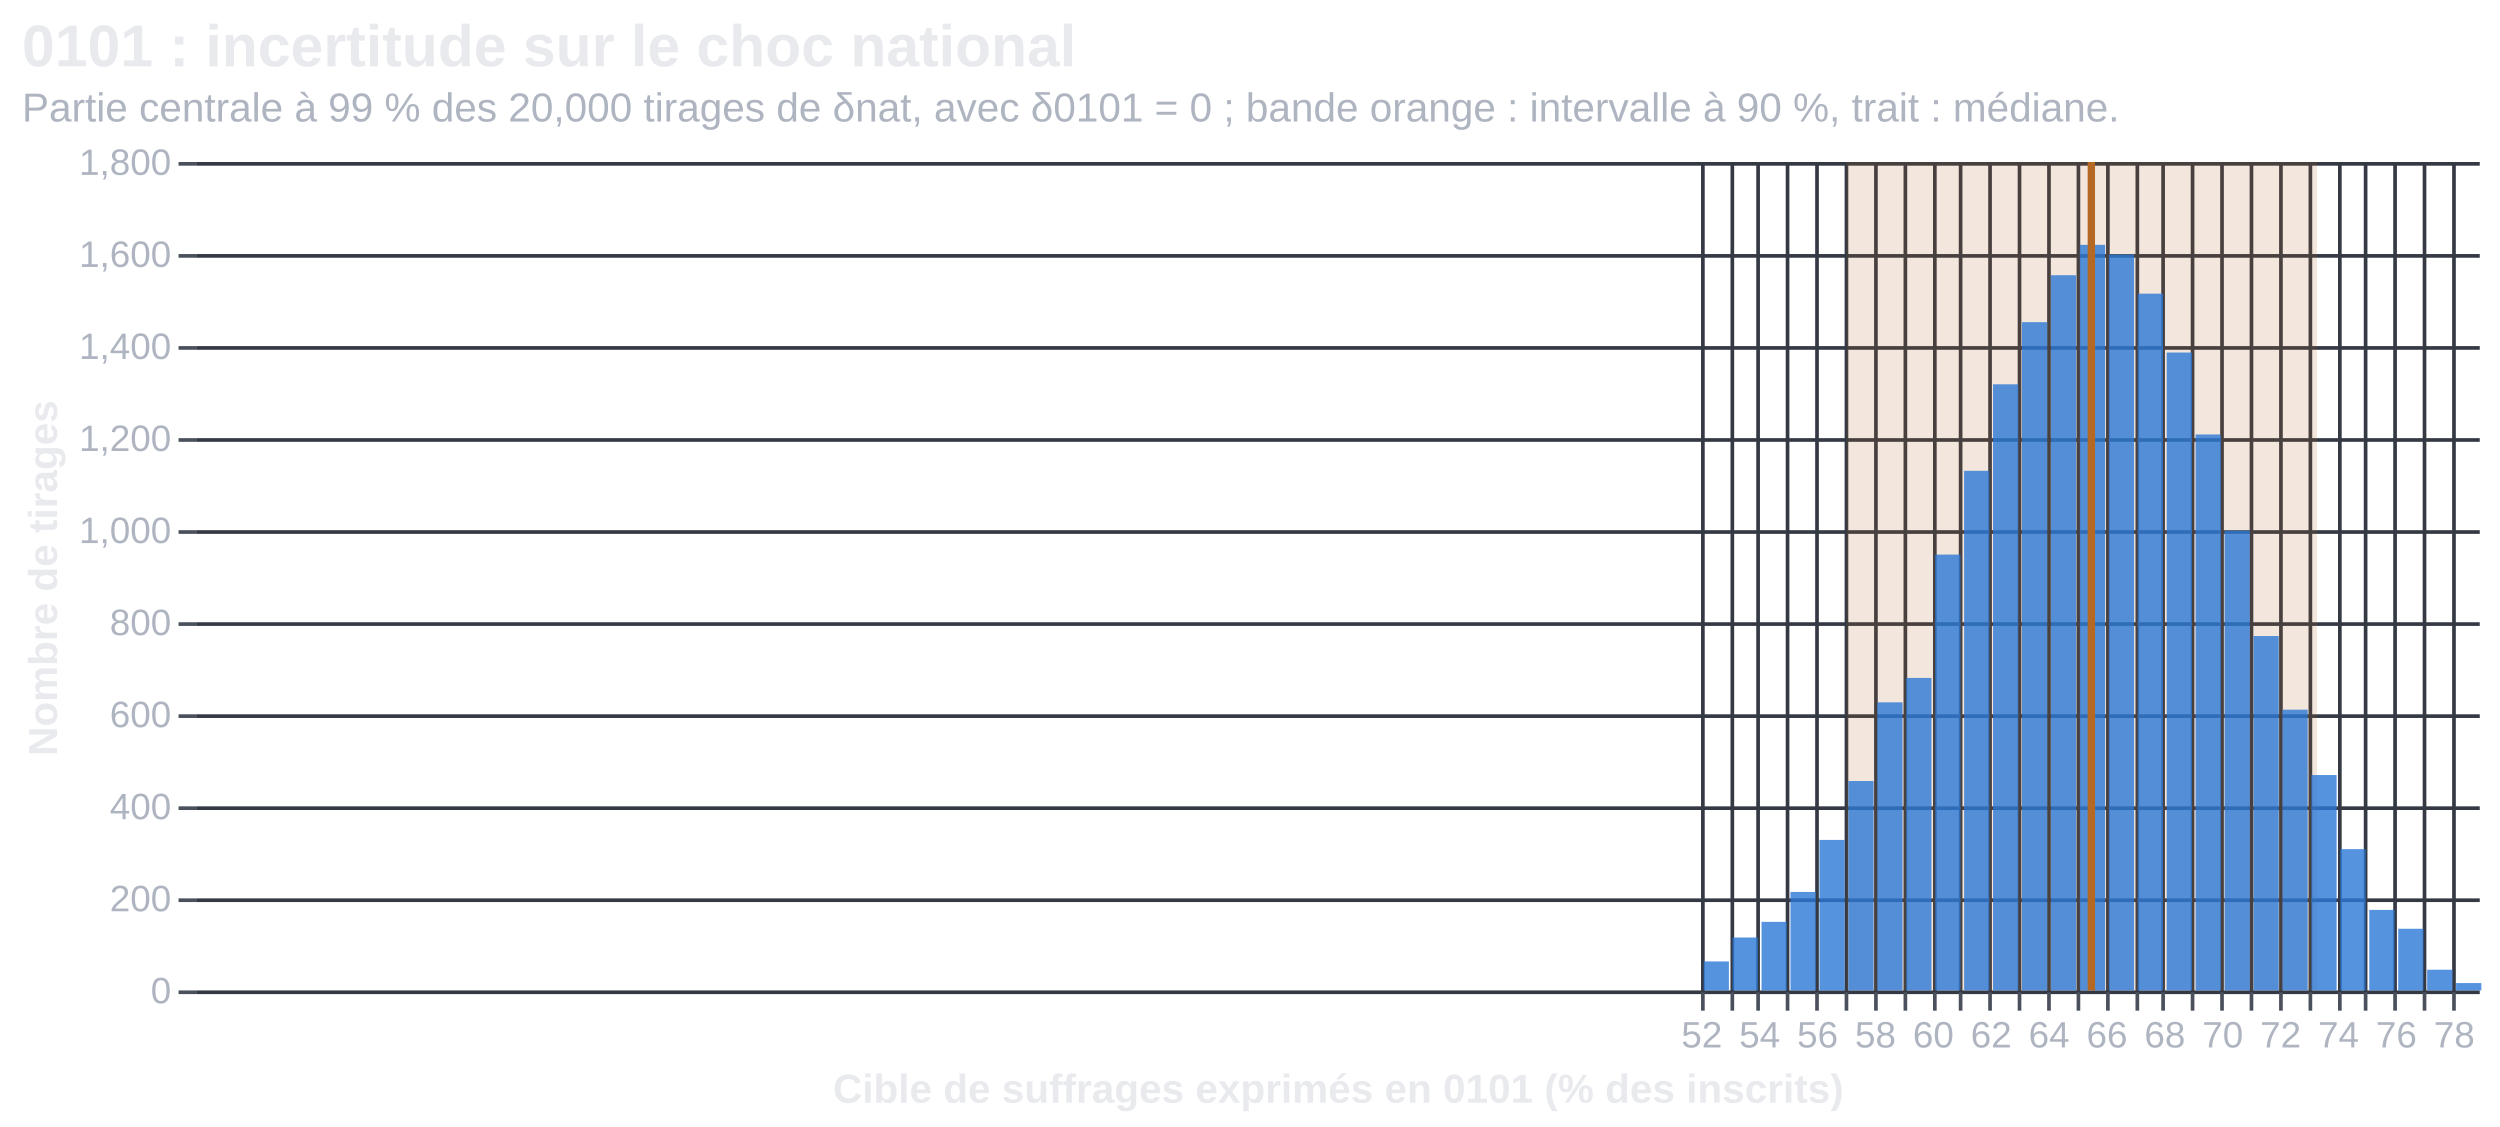
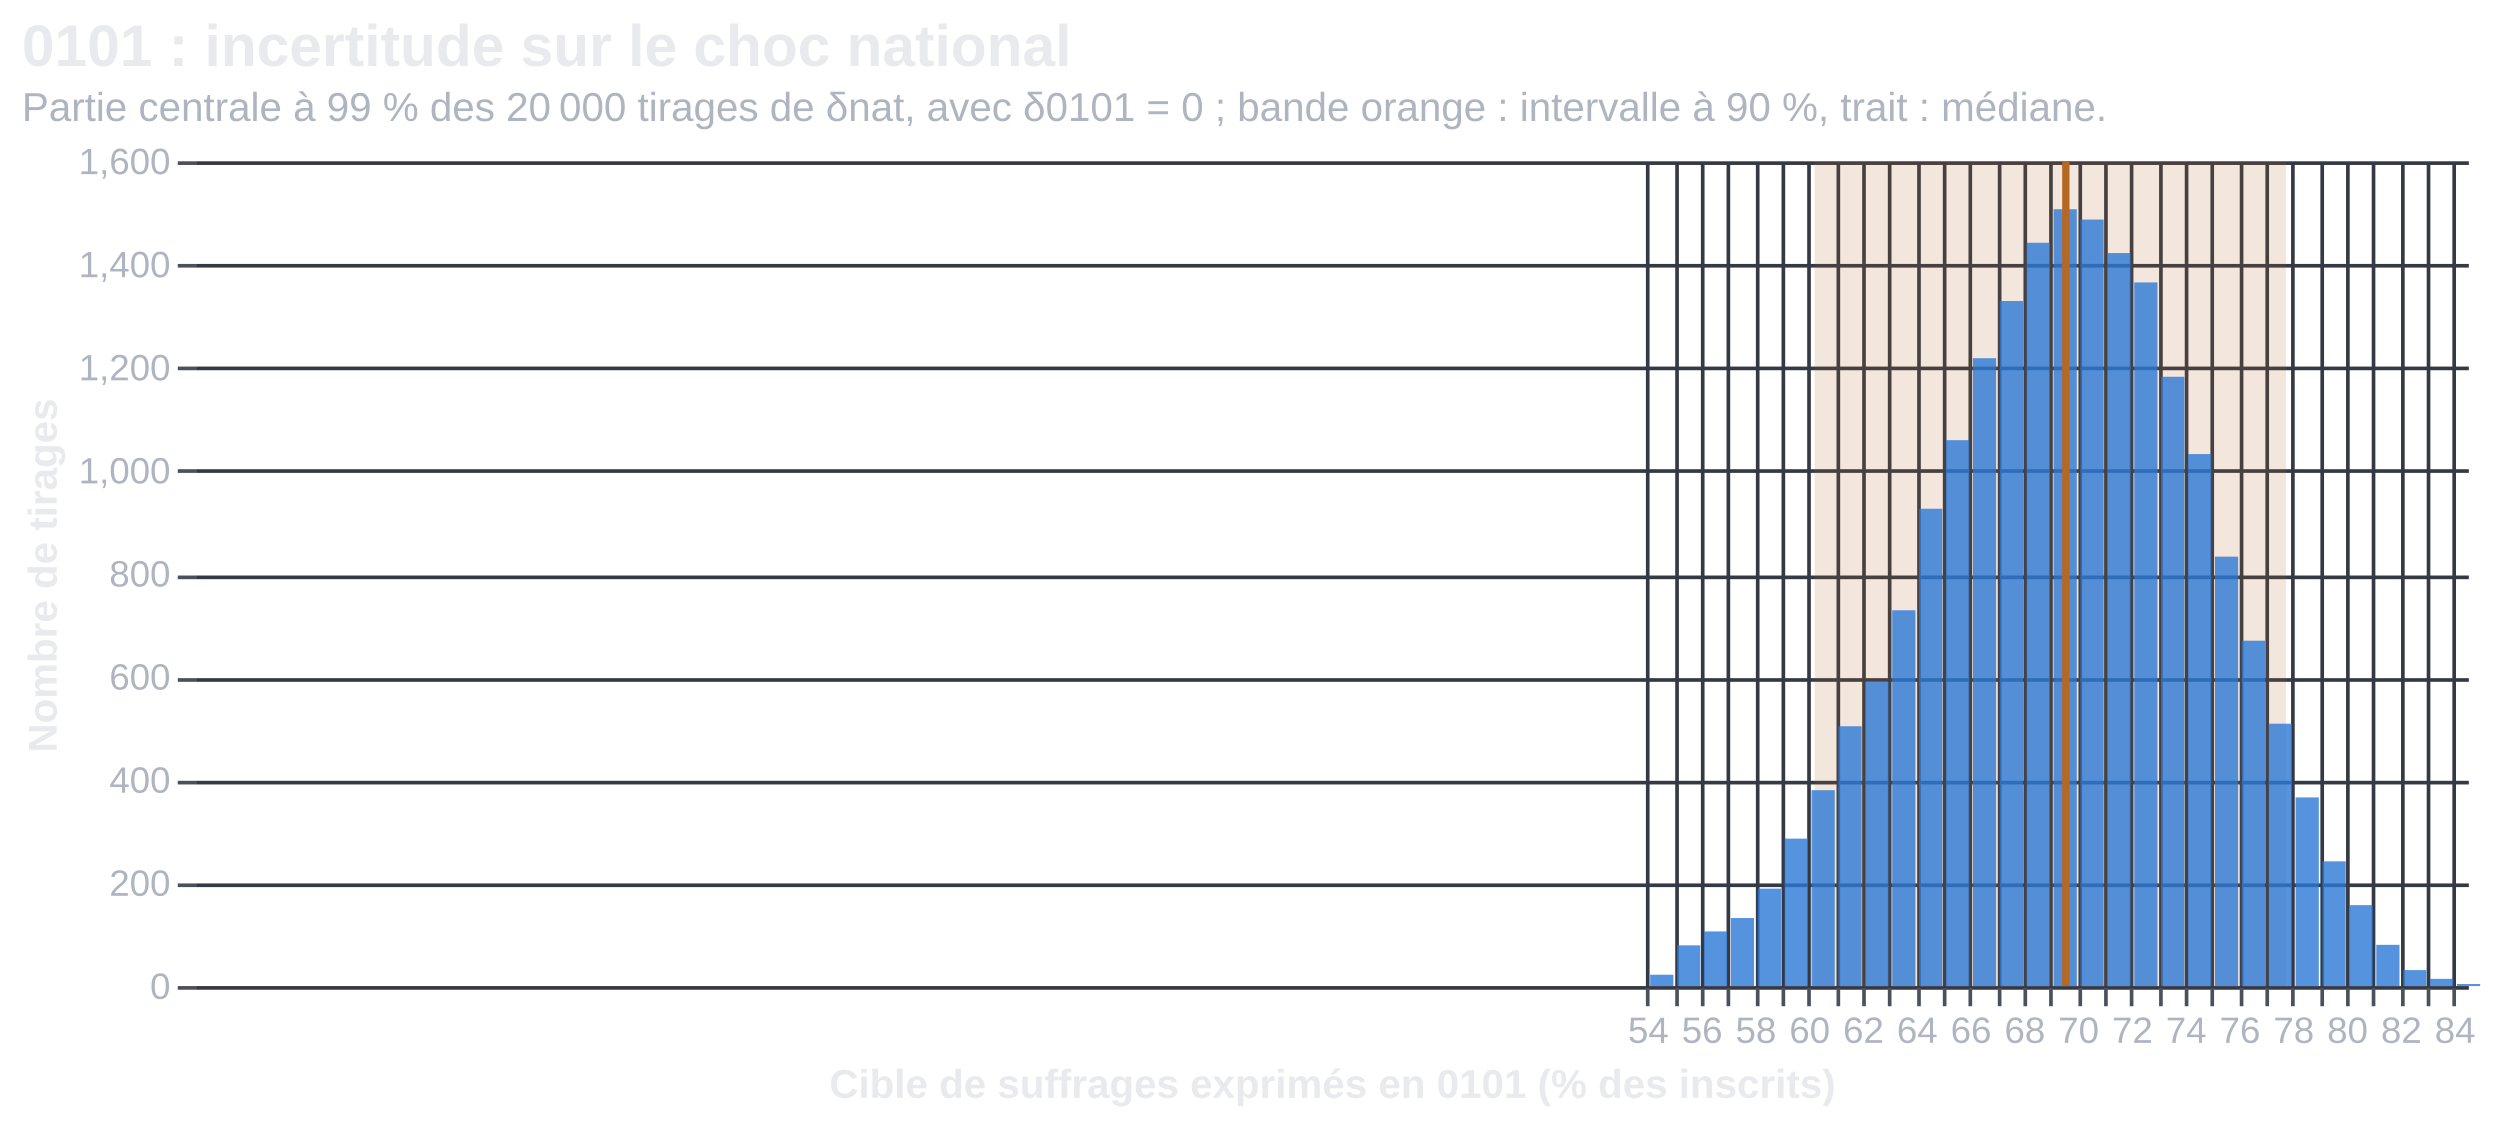
- <svg xmlns="http://www.w3.org/2000/svg" version="1.1" class="marks" width="679" height="306" viewBox="0 0 679 306">
+ <svg xmlns="http://www.w3.org/2000/svg" version="1.1" class="marks" width="682" height="306" viewBox="0 0 682 306">
  <g fill="none" stroke-miterlimit="10" transform="translate(53,44)">
    <g class="mark-group role-frame root" role="graphics-object" aria-roledescription="group mark container">
      <g transform="translate(0,0)">
        <path class="background" aria-hidden="true" d="M0,0h620v225h-620Z" />
        <g>
          <g class="mark-group role-axis" aria-hidden="true">
            <g transform="translate(0.5,225.5)">
              <path class="background" aria-hidden="true" d="M0,0h0v0h0Z" pointer-events="none" />
              <g>
                <g class="mark-rule role-axis-grid" pointer-events="none">
-                   <line transform="translate(409,-225)" x2="0" y2="225" stroke="#343944" stroke-width="1" opacity="1" />
-                   <line transform="translate(417,-225)" x2="0" y2="225" stroke="#343944" stroke-width="1" opacity="1" />
-                   <line transform="translate(424,-225)" x2="0" y2="225" stroke="#343944" stroke-width="1" opacity="1" />
-                   <line transform="translate(432,-225)" x2="0" y2="225" stroke="#343944" stroke-width="1" opacity="1" />
+                   <line transform="translate(396,-225)" x2="0" y2="225" stroke="#343944" stroke-width="1" opacity="1" />
+                   <line transform="translate(404,-225)" x2="0" y2="225" stroke="#343944" stroke-width="1" opacity="1" />
+                   <line transform="translate(411,-225)" x2="0" y2="225" stroke="#343944" stroke-width="1" opacity="1" />
+                   <line transform="translate(418,-225)" x2="0" y2="225" stroke="#343944" stroke-width="1" opacity="1" />
+                   <line transform="translate(426,-225)" x2="0" y2="225" stroke="#343944" stroke-width="1" opacity="1" />
+                   <line transform="translate(433,-225)" x2="0" y2="225" stroke="#343944" stroke-width="1" opacity="1" />
                  <line transform="translate(440,-225)" x2="0" y2="225" stroke="#343944" stroke-width="1" opacity="1" />
                  <line transform="translate(448,-225)" x2="0" y2="225" stroke="#343944" stroke-width="1" opacity="1" />
-                   <line transform="translate(456,-225)" x2="0" y2="225" stroke="#343944" stroke-width="1" opacity="1" />
-                   <line transform="translate(464,-225)" x2="0" y2="225" stroke="#343944" stroke-width="1" opacity="1" />
-                   <line transform="translate(472,-225)" x2="0" y2="225" stroke="#343944" stroke-width="1" opacity="1" />
-                   <line transform="translate(479,-225)" x2="0" y2="225" stroke="#343944" stroke-width="1" opacity="1" />
-                   <line transform="translate(487,-225)" x2="0" y2="225" stroke="#343944" stroke-width="1" opacity="1" />
-                   <line transform="translate(495,-225)" x2="0" y2="225" stroke="#343944" stroke-width="1" opacity="1" />
-                   <line transform="translate(503,-225)" x2="0" y2="225" stroke="#343944" stroke-width="1" opacity="1" />
-                   <line transform="translate(511,-225)" x2="0" y2="225" stroke="#343944" stroke-width="1" opacity="1" />
-                   <line transform="translate(519,-225)" x2="0" y2="225" stroke="#343944" stroke-width="1" opacity="1" />
-                   <line transform="translate(527,-225)" x2="0" y2="225" stroke="#343944" stroke-width="1" opacity="1" />
-                   <line transform="translate(534,-225)" x2="0" y2="225" stroke="#343944" stroke-width="1" opacity="1" />
-                   <line transform="translate(542,-225)" x2="0" y2="225" stroke="#343944" stroke-width="1" opacity="1" />
+                   <line transform="translate(455,-225)" x2="0" y2="225" stroke="#343944" stroke-width="1" opacity="1" />
+                   <line transform="translate(462,-225)" x2="0" y2="225" stroke="#343944" stroke-width="1" opacity="1" />
+                   <line transform="translate(470,-225)" x2="0" y2="225" stroke="#343944" stroke-width="1" opacity="1" />
+                   <line transform="translate(477,-225)" x2="0" y2="225" stroke="#343944" stroke-width="1" opacity="1" />
+                   <line transform="translate(484,-225)" x2="0" y2="225" stroke="#343944" stroke-width="1" opacity="1" />
+                   <line transform="translate(492,-225)" x2="0" y2="225" stroke="#343944" stroke-width="1" opacity="1" />
+                   <line transform="translate(499,-225)" x2="0" y2="225" stroke="#343944" stroke-width="1" opacity="1" />
+                   <line transform="translate(506,-225)" x2="0" y2="225" stroke="#343944" stroke-width="1" opacity="1" />
+                   <line transform="translate(514,-225)" x2="0" y2="225" stroke="#343944" stroke-width="1" opacity="1" />
+                   <line transform="translate(521,-225)" x2="0" y2="225" stroke="#343944" stroke-width="1" opacity="1" />
+                   <line transform="translate(528,-225)" x2="0" y2="225" stroke="#343944" stroke-width="1" opacity="1" />
+                   <line transform="translate(536,-225)" x2="0" y2="225" stroke="#343944" stroke-width="1" opacity="1" />
+                   <line transform="translate(543,-225)" x2="0" y2="225" stroke="#343944" stroke-width="1" opacity="1" />
                  <line transform="translate(550,-225)" x2="0" y2="225" stroke="#343944" stroke-width="1" opacity="1" />
                  <line transform="translate(558,-225)" x2="0" y2="225" stroke="#343944" stroke-width="1" opacity="1" />
-                   <line transform="translate(566,-225)" x2="0" y2="225" stroke="#343944" stroke-width="1" opacity="1" />
-                   <line transform="translate(574,-225)" x2="0" y2="225" stroke="#343944" stroke-width="1" opacity="1" />
-                   <line transform="translate(582,-225)" x2="0" y2="225" stroke="#343944" stroke-width="1" opacity="1" />
-                   <line transform="translate(589,-225)" x2="0" y2="225" stroke="#343944" stroke-width="1" opacity="1" />
-                   <line transform="translate(597,-225)" x2="0" y2="225" stroke="#343944" stroke-width="1" opacity="1" />
-                   <line transform="translate(605,-225)" x2="0" y2="225" stroke="#343944" stroke-width="1" opacity="1" />
-                   <line transform="translate(613,-225)" x2="0" y2="225" stroke="#343944" stroke-width="1" opacity="1" />
+                   <line transform="translate(565,-225)" x2="0" y2="225" stroke="#343944" stroke-width="1" opacity="1" />
+                   <line transform="translate(572,-225)" x2="0" y2="225" stroke="#343944" stroke-width="1" opacity="1" />
+                   <line transform="translate(580,-225)" x2="0" y2="225" stroke="#343944" stroke-width="1" opacity="1" />
+                   <line transform="translate(587,-225)" x2="0" y2="225" stroke="#343944" stroke-width="1" opacity="1" />
+                   <line transform="translate(594,-225)" x2="0" y2="225" stroke="#343944" stroke-width="1" opacity="1" />
+                   <line transform="translate(602,-225)" x2="0" y2="225" stroke="#343944" stroke-width="1" opacity="1" />
+                   <line transform="translate(609,-225)" x2="0" y2="225" stroke="#343944" stroke-width="1" opacity="1" />
+                   <line transform="translate(616,-225)" x2="0" y2="225" stroke="#343944" stroke-width="1" opacity="1" />
                </g>
              </g>
              <path class="foreground" aria-hidden="true" d="" pointer-events="none" display="none" />
            </g>
          </g>
          <g class="mark-group role-axis" aria-hidden="true">
            <g transform="translate(0.5,0.5)">
              <path class="background" aria-hidden="true" d="M0,0h0v0h0Z" pointer-events="none" />
              <g>
                <g class="mark-rule role-axis-grid" pointer-events="none">
                  <line transform="translate(0,225)" x2="620" y2="0" stroke="#343944" stroke-width="1" opacity="1" />
-                   <line transform="translate(0,200)" x2="620" y2="0" stroke="#343944" stroke-width="1" opacity="1" />
-                   <line transform="translate(0,175)" x2="620" y2="0" stroke="#343944" stroke-width="1" opacity="1" />
-                   <line transform="translate(0,150)" x2="620" y2="0" stroke="#343944" stroke-width="1" opacity="1" />
-                   <line transform="translate(0,125)" x2="620" y2="0" stroke="#343944" stroke-width="1" opacity="1" />
-                   <line transform="translate(0,100)" x2="620" y2="0" stroke="#343944" stroke-width="1" opacity="1" />
-                   <line transform="translate(0,75)" x2="620" y2="0" stroke="#343944" stroke-width="1" opacity="1" />
-                   <line transform="translate(0,50)" x2="620" y2="0" stroke="#343944" stroke-width="1" opacity="1" />
-                   <line transform="translate(0,25)" x2="620" y2="0" stroke="#343944" stroke-width="1" opacity="1" />
+                   <line transform="translate(0,197)" x2="620" y2="0" stroke="#343944" stroke-width="1" opacity="1" />
+                   <line transform="translate(0,169)" x2="620" y2="0" stroke="#343944" stroke-width="1" opacity="1" />
+                   <line transform="translate(0,141)" x2="620" y2="0" stroke="#343944" stroke-width="1" opacity="1" />
+                   <line transform="translate(0,113)" x2="620" y2="0" stroke="#343944" stroke-width="1" opacity="1" />
+                   <line transform="translate(0,84)" x2="620" y2="0" stroke="#343944" stroke-width="1" opacity="1" />
+                   <line transform="translate(0,56)" x2="620" y2="0" stroke="#343944" stroke-width="1" opacity="1" />
+                   <line transform="translate(0,28)" x2="620" y2="0" stroke="#343944" stroke-width="1" opacity="1" />
                  <line transform="translate(0,0)" x2="620" y2="0" stroke="#343944" stroke-width="1" opacity="1" />
                </g>
              </g>
              <path class="foreground" aria-hidden="true" d="" pointer-events="none" display="none" />
            </g>
          </g>
-           <g class="mark-group role-axis" role="graphics-symbol" aria-roledescription="axis" aria-label="X-axis titled 'Cible de suffrages exprimés en 0101 (% des inscrits)' for a linear scale with values from 0 to 79">
+           <g class="mark-group role-axis" role="graphics-symbol" aria-roledescription="axis" aria-label="X-axis titled 'Cible de suffrages exprimés en 0101 (% des inscrits)' for a linear scale with values from 0 to 85">
            <g transform="translate(0.5,225.5)">
              <path class="background" aria-hidden="true" d="M0,0h0v0h0Z" pointer-events="none" />
              <g>
                <g class="mark-rule role-axis-tick" pointer-events="none">
-                   <line transform="translate(409,0)" x2="0" y2="5" stroke="#4a505c" stroke-width="1" opacity="1" />
-                   <line transform="translate(417,0)" x2="0" y2="5" stroke="#4a505c" stroke-width="1" opacity="1" />
-                   <line transform="translate(424,0)" x2="0" y2="5" stroke="#4a505c" stroke-width="1" opacity="1" />
-                   <line transform="translate(432,0)" x2="0" y2="5" stroke="#4a505c" stroke-width="1" opacity="1" />
+                   <line transform="translate(396,0)" x2="0" y2="5" stroke="#4a505c" stroke-width="1" opacity="1" />
+                   <line transform="translate(404,0)" x2="0" y2="5" stroke="#4a505c" stroke-width="1" opacity="1" />
+                   <line transform="translate(411,0)" x2="0" y2="5" stroke="#4a505c" stroke-width="1" opacity="1" />
+                   <line transform="translate(418,0)" x2="0" y2="5" stroke="#4a505c" stroke-width="1" opacity="1" />
+                   <line transform="translate(426,0)" x2="0" y2="5" stroke="#4a505c" stroke-width="1" opacity="1" />
+                   <line transform="translate(433,0)" x2="0" y2="5" stroke="#4a505c" stroke-width="1" opacity="1" />
                  <line transform="translate(440,0)" x2="0" y2="5" stroke="#4a505c" stroke-width="1" opacity="1" />
                  <line transform="translate(448,0)" x2="0" y2="5" stroke="#4a505c" stroke-width="1" opacity="1" />
-                   <line transform="translate(456,0)" x2="0" y2="5" stroke="#4a505c" stroke-width="1" opacity="1" />
-                   <line transform="translate(464,0)" x2="0" y2="5" stroke="#4a505c" stroke-width="1" opacity="1" />
-                   <line transform="translate(472,0)" x2="0" y2="5" stroke="#4a505c" stroke-width="1" opacity="1" />
-                   <line transform="translate(479,0)" x2="0" y2="5" stroke="#4a505c" stroke-width="1" opacity="1" />
-                   <line transform="translate(487,0)" x2="0" y2="5" stroke="#4a505c" stroke-width="1" opacity="1" />
-                   <line transform="translate(495,0)" x2="0" y2="5" stroke="#4a505c" stroke-width="1" opacity="1" />
-                   <line transform="translate(503,0)" x2="0" y2="5" stroke="#4a505c" stroke-width="1" opacity="1" />
-                   <line transform="translate(511,0)" x2="0" y2="5" stroke="#4a505c" stroke-width="1" opacity="1" />
-                   <line transform="translate(519,0)" x2="0" y2="5" stroke="#4a505c" stroke-width="1" opacity="1" />
-                   <line transform="translate(527,0)" x2="0" y2="5" stroke="#4a505c" stroke-width="1" opacity="1" />
-                   <line transform="translate(534,0)" x2="0" y2="5" stroke="#4a505c" stroke-width="1" opacity="1" />
-                   <line transform="translate(542,0)" x2="0" y2="5" stroke="#4a505c" stroke-width="1" opacity="1" />
+                   <line transform="translate(455,0)" x2="0" y2="5" stroke="#4a505c" stroke-width="1" opacity="1" />
+                   <line transform="translate(462,0)" x2="0" y2="5" stroke="#4a505c" stroke-width="1" opacity="1" />
+                   <line transform="translate(470,0)" x2="0" y2="5" stroke="#4a505c" stroke-width="1" opacity="1" />
+                   <line transform="translate(477,0)" x2="0" y2="5" stroke="#4a505c" stroke-width="1" opacity="1" />
+                   <line transform="translate(484,0)" x2="0" y2="5" stroke="#4a505c" stroke-width="1" opacity="1" />
+                   <line transform="translate(492,0)" x2="0" y2="5" stroke="#4a505c" stroke-width="1" opacity="1" />
+                   <line transform="translate(499,0)" x2="0" y2="5" stroke="#4a505c" stroke-width="1" opacity="1" />
+                   <line transform="translate(506,0)" x2="0" y2="5" stroke="#4a505c" stroke-width="1" opacity="1" />
+                   <line transform="translate(514,0)" x2="0" y2="5" stroke="#4a505c" stroke-width="1" opacity="1" />
+                   <line transform="translate(521,0)" x2="0" y2="5" stroke="#4a505c" stroke-width="1" opacity="1" />
+                   <line transform="translate(528,0)" x2="0" y2="5" stroke="#4a505c" stroke-width="1" opacity="1" />
+                   <line transform="translate(536,0)" x2="0" y2="5" stroke="#4a505c" stroke-width="1" opacity="1" />
+                   <line transform="translate(543,0)" x2="0" y2="5" stroke="#4a505c" stroke-width="1" opacity="1" />
                  <line transform="translate(550,0)" x2="0" y2="5" stroke="#4a505c" stroke-width="1" opacity="1" />
                  <line transform="translate(558,0)" x2="0" y2="5" stroke="#4a505c" stroke-width="1" opacity="1" />
-                   <line transform="translate(566,0)" x2="0" y2="5" stroke="#4a505c" stroke-width="1" opacity="1" />
-                   <line transform="translate(574,0)" x2="0" y2="5" stroke="#4a505c" stroke-width="1" opacity="1" />
-                   <line transform="translate(582,0)" x2="0" y2="5" stroke="#4a505c" stroke-width="1" opacity="1" />
-                   <line transform="translate(589,0)" x2="0" y2="5" stroke="#4a505c" stroke-width="1" opacity="1" />
-                   <line transform="translate(597,0)" x2="0" y2="5" stroke="#4a505c" stroke-width="1" opacity="1" />
-                   <line transform="translate(605,0)" x2="0" y2="5" stroke="#4a505c" stroke-width="1" opacity="1" />
-                   <line transform="translate(613,0)" x2="0" y2="5" stroke="#4a505c" stroke-width="1" opacity="1" />
+                   <line transform="translate(565,0)" x2="0" y2="5" stroke="#4a505c" stroke-width="1" opacity="1" />
+                   <line transform="translate(572,0)" x2="0" y2="5" stroke="#4a505c" stroke-width="1" opacity="1" />
+                   <line transform="translate(580,0)" x2="0" y2="5" stroke="#4a505c" stroke-width="1" opacity="1" />
+                   <line transform="translate(587,0)" x2="0" y2="5" stroke="#4a505c" stroke-width="1" opacity="1" />
+                   <line transform="translate(594,0)" x2="0" y2="5" stroke="#4a505c" stroke-width="1" opacity="1" />
+                   <line transform="translate(602,0)" x2="0" y2="5" stroke="#4a505c" stroke-width="1" opacity="1" />
+                   <line transform="translate(609,0)" x2="0" y2="5" stroke="#4a505c" stroke-width="1" opacity="1" />
+                   <line transform="translate(616,0)" x2="0" y2="5" stroke="#4a505c" stroke-width="1" opacity="1" />
                </g>
                <g class="mark-text role-axis-label" pointer-events="none">
-                   <text text-anchor="middle" transform="translate(408.7137,15)" font-family="Arial" font-size="10px" fill="#aeb4c0" opacity="1">52</text>
-                   <text text-anchor="middle" transform="translate(416.5736,15)" font-family="Arial" font-size="10px" fill="#aeb4c0" opacity="0">53</text>
-                   <text text-anchor="middle" transform="translate(424.4335,15)" font-family="Arial" font-size="10px" fill="#aeb4c0" opacity="1">54</text>
-                   <text text-anchor="middle" transform="translate(432.2934,15)" font-family="Arial" font-size="10px" fill="#aeb4c0" opacity="0">55</text>
-                   <text text-anchor="middle" transform="translate(440.1532,15)" font-family="Arial" font-size="10px" fill="#aeb4c0" opacity="1">56</text>
-                   <text text-anchor="middle" transform="translate(448.0131,15)" font-family="Arial" font-size="10px" fill="#aeb4c0" opacity="0">57</text>
-                   <text text-anchor="middle" transform="translate(455.873,15)" font-family="Arial" font-size="10px" fill="#aeb4c0" opacity="1">58</text>
-                   <text text-anchor="middle" transform="translate(463.7329,15)" font-family="Arial" font-size="10px" fill="#aeb4c0" opacity="0">59</text>
-                   <text text-anchor="middle" transform="translate(471.5927,15)" font-family="Arial" font-size="10px" fill="#aeb4c0" opacity="1">60</text>
-                   <text text-anchor="middle" transform="translate(479.4526,15)" font-family="Arial" font-size="10px" fill="#aeb4c0" opacity="0">61</text>
-                   <text text-anchor="middle" transform="translate(487.3125,15)" font-family="Arial" font-size="10px" fill="#aeb4c0" opacity="1">62</text>
-                   <text text-anchor="middle" transform="translate(495.1724,15)" font-family="Arial" font-size="10px" fill="#aeb4c0" opacity="0">63</text>
-                   <text text-anchor="middle" transform="translate(503.0323,15)" font-family="Arial" font-size="10px" fill="#aeb4c0" opacity="1">64</text>
-                   <text text-anchor="middle" transform="translate(510.8921,15)" font-family="Arial" font-size="10px" fill="#aeb4c0" opacity="0">65</text>
-                   <text text-anchor="middle" transform="translate(518.752,15)" font-family="Arial" font-size="10px" fill="#aeb4c0" opacity="1">66</text>
-                   <text text-anchor="middle" transform="translate(526.6119,15)" font-family="Arial" font-size="10px" fill="#aeb4c0" opacity="0">67</text>
-                   <text text-anchor="middle" transform="translate(534.4718,15)" font-family="Arial" font-size="10px" fill="#aeb4c0" opacity="1">68</text>
-                   <text text-anchor="middle" transform="translate(542.3317,15)" font-family="Arial" font-size="10px" fill="#aeb4c0" opacity="0">69</text>
-                   <text text-anchor="middle" transform="translate(550.1915,15)" font-family="Arial" font-size="10px" fill="#aeb4c0" opacity="1">70</text>
-                   <text text-anchor="middle" transform="translate(558.0514,15)" font-family="Arial" font-size="10px" fill="#aeb4c0" opacity="0">71</text>
-                   <text text-anchor="middle" transform="translate(565.9113,15)" font-family="Arial" font-size="10px" fill="#aeb4c0" opacity="1">72</text>
-                   <text text-anchor="middle" transform="translate(573.7712,15)" font-family="Arial" font-size="10px" fill="#aeb4c0" opacity="0">73</text>
-                   <text text-anchor="middle" transform="translate(581.6311,15)" font-family="Arial" font-size="10px" fill="#aeb4c0" opacity="1">74</text>
-                   <text text-anchor="middle" transform="translate(589.4909,15)" font-family="Arial" font-size="10px" fill="#aeb4c0" opacity="0">75</text>
-                   <text text-anchor="middle" transform="translate(597.3508,15)" font-family="Arial" font-size="10px" fill="#aeb4c0" opacity="1">76</text>
-                   <text text-anchor="middle" transform="translate(605.2107,15)" font-family="Arial" font-size="10px" fill="#aeb4c0" opacity="0">77</text>
-                   <text text-anchor="middle" transform="translate(613.0706,15)" font-family="Arial" font-size="10px" fill="#aeb4c0" opacity="1">78</text>
+                   <text text-anchor="middle" transform="translate(396.1662,15)" font-family="Arial" font-size="10px" fill="#aeb4c0" opacity="1">54</text>
+                   <text text-anchor="middle" transform="translate(403.5026,15)" font-family="Arial" font-size="10px" fill="#aeb4c0" opacity="0">55</text>
+                   <text text-anchor="middle" transform="translate(410.839,15)" font-family="Arial" font-size="10px" fill="#aeb4c0" opacity="1">56</text>
+                   <text text-anchor="middle" transform="translate(418.1754,15)" font-family="Arial" font-size="10px" fill="#aeb4c0" opacity="0">57</text>
+                   <text text-anchor="middle" transform="translate(425.5118,15)" font-family="Arial" font-size="10px" fill="#aeb4c0" opacity="1">58</text>
+                   <text text-anchor="middle" transform="translate(432.8482,15)" font-family="Arial" font-size="10px" fill="#aeb4c0" opacity="0">59</text>
+                   <text text-anchor="middle" transform="translate(440.1847,15)" font-family="Arial" font-size="10px" fill="#aeb4c0" opacity="1">60</text>
+                   <text text-anchor="middle" transform="translate(447.5211,15)" font-family="Arial" font-size="10px" fill="#aeb4c0" opacity="0">61</text>
+                   <text text-anchor="middle" transform="translate(454.8575,15)" font-family="Arial" font-size="10px" fill="#aeb4c0" opacity="1">62</text>
+                   <text text-anchor="middle" transform="translate(462.1939,15)" font-family="Arial" font-size="10px" fill="#aeb4c0" opacity="0">63</text>
+                   <text text-anchor="middle" transform="translate(469.5303,15)" font-family="Arial" font-size="10px" fill="#aeb4c0" opacity="1">64</text>
+                   <text text-anchor="middle" transform="translate(476.8667,15)" font-family="Arial" font-size="10px" fill="#aeb4c0" opacity="0">65</text>
+                   <text text-anchor="middle" transform="translate(484.2031,15)" font-family="Arial" font-size="10px" fill="#aeb4c0" opacity="1">66</text>
+                   <text text-anchor="middle" transform="translate(491.5395,15)" font-family="Arial" font-size="10px" fill="#aeb4c0" opacity="0">67</text>
+                   <text text-anchor="middle" transform="translate(498.8759,15)" font-family="Arial" font-size="10px" fill="#aeb4c0" opacity="1">68</text>
+                   <text text-anchor="middle" transform="translate(506.2124,15)" font-family="Arial" font-size="10px" fill="#aeb4c0" opacity="0">69</text>
+                   <text text-anchor="middle" transform="translate(513.5488,15)" font-family="Arial" font-size="10px" fill="#aeb4c0" opacity="1">70</text>
+                   <text text-anchor="middle" transform="translate(520.8852,15)" font-family="Arial" font-size="10px" fill="#aeb4c0" opacity="0">71</text>
+                   <text text-anchor="middle" transform="translate(528.2216,15)" font-family="Arial" font-size="10px" fill="#aeb4c0" opacity="1">72</text>
+                   <text text-anchor="middle" transform="translate(535.558,15)" font-family="Arial" font-size="10px" fill="#aeb4c0" opacity="0">73</text>
+                   <text text-anchor="middle" transform="translate(542.8944,15)" font-family="Arial" font-size="10px" fill="#aeb4c0" opacity="1">74</text>
+                   <text text-anchor="middle" transform="translate(550.2308,15)" font-family="Arial" font-size="10px" fill="#aeb4c0" opacity="0">75</text>
+                   <text text-anchor="middle" transform="translate(557.5672,15)" font-family="Arial" font-size="10px" fill="#aeb4c0" opacity="1">76</text>
+                   <text text-anchor="middle" transform="translate(564.9036,15)" font-family="Arial" font-size="10px" fill="#aeb4c0" opacity="0">77</text>
+                   <text text-anchor="middle" transform="translate(572.2401,15)" font-family="Arial" font-size="10px" fill="#aeb4c0" opacity="1">78</text>
+                   <text text-anchor="middle" transform="translate(579.5765,15)" font-family="Arial" font-size="10px" fill="#aeb4c0" opacity="0">79</text>
+                   <text text-anchor="middle" transform="translate(586.9129,15)" font-family="Arial" font-size="10px" fill="#aeb4c0" opacity="1">80</text>
+                   <text text-anchor="middle" transform="translate(594.2493,15)" font-family="Arial" font-size="10px" fill="#aeb4c0" opacity="0">81</text>
+                   <text text-anchor="middle" transform="translate(601.5857,15)" font-family="Arial" font-size="10px" fill="#aeb4c0" opacity="1">82</text>
+                   <text text-anchor="middle" transform="translate(608.9221,15)" font-family="Arial" font-size="10px" fill="#aeb4c0" opacity="0">83</text>
+                   <text text-anchor="middle" transform="translate(616.2585,15)" font-family="Arial" font-size="10px" fill="#aeb4c0" opacity="1">84</text>
                </g>
                <g class="mark-text role-axis-title" pointer-events="none">
                  <text text-anchor="middle" transform="translate(310,30)" font-family="Arial" font-size="11px" font-weight="bold" fill="#e9eaee" opacity="1">Cible de suffrages exprimés en 0101 (% des inscrits)</text>
                </g>
              </g>
              <path class="foreground" aria-hidden="true" d="" pointer-events="none" display="none" />
            </g>
          </g>
-           <g class="mark-group role-axis" role="graphics-symbol" aria-roledescription="axis" aria-label="Y-axis titled 'Nombre de tirages' for a linear scale with values from 0 to 1,800">
+           <g class="mark-group role-axis" role="graphics-symbol" aria-roledescription="axis" aria-label="Y-axis titled 'Nombre de tirages' for a linear scale with values from 0 to 1,600">
            <g transform="translate(0.5,0.5)">
              <path class="background" aria-hidden="true" d="M0,0h0v0h0Z" pointer-events="none" />
              <g>
                <g class="mark-rule role-axis-tick" pointer-events="none">
                  <line transform="translate(0,225)" x2="-5" y2="0" stroke="#4a505c" stroke-width="1" opacity="1" />
-                   <line transform="translate(0,200)" x2="-5" y2="0" stroke="#4a505c" stroke-width="1" opacity="1" />
-                   <line transform="translate(0,175)" x2="-5" y2="0" stroke="#4a505c" stroke-width="1" opacity="1" />
-                   <line transform="translate(0,150)" x2="-5" y2="0" stroke="#4a505c" stroke-width="1" opacity="1" />
-                   <line transform="translate(0,125)" x2="-5" y2="0" stroke="#4a505c" stroke-width="1" opacity="1" />
-                   <line transform="translate(0,100)" x2="-5" y2="0" stroke="#4a505c" stroke-width="1" opacity="1" />
-                   <line transform="translate(0,75)" x2="-5" y2="0" stroke="#4a505c" stroke-width="1" opacity="1" />
-                   <line transform="translate(0,50)" x2="-5" y2="0" stroke="#4a505c" stroke-width="1" opacity="1" />
-                   <line transform="translate(0,25)" x2="-5" y2="0" stroke="#4a505c" stroke-width="1" opacity="1" />
+                   <line transform="translate(0,197)" x2="-5" y2="0" stroke="#4a505c" stroke-width="1" opacity="1" />
+                   <line transform="translate(0,169)" x2="-5" y2="0" stroke="#4a505c" stroke-width="1" opacity="1" />
+                   <line transform="translate(0,141)" x2="-5" y2="0" stroke="#4a505c" stroke-width="1" opacity="1" />
+                   <line transform="translate(0,113)" x2="-5" y2="0" stroke="#4a505c" stroke-width="1" opacity="1" />
+                   <line transform="translate(0,84)" x2="-5" y2="0" stroke="#4a505c" stroke-width="1" opacity="1" />
+                   <line transform="translate(0,56)" x2="-5" y2="0" stroke="#4a505c" stroke-width="1" opacity="1" />
+                   <line transform="translate(0,28)" x2="-5" y2="0" stroke="#4a505c" stroke-width="1" opacity="1" />
                  <line transform="translate(0,0)" x2="-5" y2="0" stroke="#4a505c" stroke-width="1" opacity="1" />
                </g>
                <g class="mark-text role-axis-label" pointer-events="none">
                  <text text-anchor="end" transform="translate(-7,228)" font-family="Arial" font-size="10px" fill="#aeb4c0" opacity="1">0</text>
-                   <text text-anchor="end" transform="translate(-7,203)" font-family="Arial" font-size="10px" fill="#aeb4c0" opacity="1">200</text>
-                   <text text-anchor="end" transform="translate(-7,178)" font-family="Arial" font-size="10px" fill="#aeb4c0" opacity="1">400</text>
-                   <text text-anchor="end" transform="translate(-7,153)" font-family="Arial" font-size="10px" fill="#aeb4c0" opacity="1">600</text>
-                   <text text-anchor="end" transform="translate(-7,128)" font-family="Arial" font-size="10px" fill="#aeb4c0" opacity="1">800</text>
-                   <text text-anchor="end" transform="translate(-7,103)" font-family="Arial" font-size="10px" fill="#aeb4c0" opacity="1">1,000</text>
-                   <text text-anchor="end" transform="translate(-7,78)" font-family="Arial" font-size="10px" fill="#aeb4c0" opacity="1">1,200</text>
-                   <text text-anchor="end" transform="translate(-7,53)" font-family="Arial" font-size="10px" fill="#aeb4c0" opacity="1">1,400</text>
-                   <text text-anchor="end" transform="translate(-7,28)" font-family="Arial" font-size="10px" fill="#aeb4c0" opacity="1">1,600</text>
-                   <text text-anchor="end" transform="translate(-7,3)" font-family="Arial" font-size="10px" fill="#aeb4c0" opacity="1">1,800</text>
+                   <text text-anchor="end" transform="translate(-7,199.875)" font-family="Arial" font-size="10px" fill="#aeb4c0" opacity="1">200</text>
+                   <text text-anchor="end" transform="translate(-7,171.75)" font-family="Arial" font-size="10px" fill="#aeb4c0" opacity="1">400</text>
+                   <text text-anchor="end" transform="translate(-7,143.625)" font-family="Arial" font-size="10px" fill="#aeb4c0" opacity="1">600</text>
+                   <text text-anchor="end" transform="translate(-7,115.5)" font-family="Arial" font-size="10px" fill="#aeb4c0" opacity="1">800</text>
+                   <text text-anchor="end" transform="translate(-7,87.375)" font-family="Arial" font-size="10px" fill="#aeb4c0" opacity="1">1,000</text>
+                   <text text-anchor="end" transform="translate(-7,59.25)" font-family="Arial" font-size="10px" fill="#aeb4c0" opacity="1">1,200</text>
+                   <text text-anchor="end" transform="translate(-7,31.125)" font-family="Arial" font-size="10px" fill="#aeb4c0" opacity="1">1,400</text>
+                   <text text-anchor="end" transform="translate(-7,3)" font-family="Arial" font-size="10px" fill="#aeb4c0" opacity="1">1,600</text>
                </g>
                <g class="mark-text role-axis-title" pointer-events="none">
                  <text text-anchor="middle" transform="translate(-36.02441,112.5) rotate(-90) translate(0,-2)" font-family="Arial" font-size="11px" font-weight="bold" fill="#e9eaee" opacity="1">Nombre de tirages</text>
                </g>
              </g>
              <path class="foreground" aria-hidden="true" d="" pointer-events="none" display="none" />
            </g>
          </g>
          <g class="mark-rect role-mark layer_0_marks" role="graphics-object" aria-roledescription="rect mark container">
-             <path aria-label="low: 57.0735021503; high: 73.3186545386" role="graphics-symbol" aria-roledescription="rect mark" d="M448.591,0h127.685v225h-127.685Z" fill="#b56824" opacity="0.16" />
+             <path aria-label="low: 60.253127379; high: 77.783187985" role="graphics-symbol" aria-roledescription="rect mark" d="M442.042,0h128.608v225h-128.608Z" fill="#b56824" opacity="0.16" />
          </g>
          <g class="mark-rect role-mark layer_1_marks" role="graphics-object" aria-roledescription="rect mark container">
-             <path aria-label="Cible de suffrages exprimés en 0101 (% des inscrits): 69 – 70; Nombre de tirages: 1208; Cible: 69.0 – 70.0; Tirages: 1208" role="graphics-symbol" aria-roledescription="bar" d="M543.332,74h6.86v151h-6.86Z" fill="#2a78d6" opacity="0.8" />
-             <path aria-label="Cible de suffrages exprimés en 0101 (% des inscrits): 68 – 69; Nombre de tirages: 1386; Cible: 68.0 – 69.0; Tirages: 1386" role="graphics-symbol" aria-roledescription="bar" d="M535.472,51.75h6.86v173.25h-6.86Z" fill="#2a78d6" opacity="0.8" />
-             <path aria-label="Cible de suffrages exprimés en 0101 (% des inscrits): 62 – 63; Nombre de tirages: 1317; Cible: 62.0 – 63.0; Tirages: 1317" role="graphics-symbol" aria-roledescription="bar" d="M488.313,60.375h6.86v164.625h-6.86Z" fill="#2a78d6" opacity="0.8" />
-             <path aria-label="Cible de suffrages exprimés en 0101 (% des inscrits): 60 – 61; Nombre de tirages: 947; Cible: 60.0 – 61.0; Tirages: 947" role="graphics-symbol" aria-roledescription="bar" d="M472.593,106.625h6.86v118.375h-6.86Z" fill="#2a78d6" opacity="0.8" />
-             <path aria-label="Cible de suffrages exprimés en 0101 (% des inscrits): 65 – 66; Nombre de tirages: 1620; Cible: 65.0 – 66.0; Tirages: 1620" role="graphics-symbol" aria-roledescription="bar" d="M511.892,22.5h6.86v202.5h-6.86Z" fill="#2a78d6" opacity="0.8" />
-             <path aria-label="Cible de suffrages exprimés en 0101 (% des inscrits): 74 – 75; Nombre de tirages: 307; Cible: 74.0 – 75.0; Tirages: 307" role="graphics-symbol" aria-roledescription="bar" d="M582.631,186.625h6.86v38.375h-6.86Z" fill="#2a78d6" opacity="0.8" />
-             <path aria-label="Cible de suffrages exprimés en 0101 (% des inscrits): 70 – 71; Nombre de tirages: 999; Cible: 70.0 – 71.0; Tirages: 999" role="graphics-symbol" aria-roledescription="bar" d="M551.192,100.125h6.86v124.875h-6.86Z" fill="#2a78d6" opacity="0.8" />
-             <path aria-label="Cible de suffrages exprimés en 0101 (% des inscrits): 76 – 77; Nombre de tirages: 134; Cible: 76.0 – 77.0; Tirages: 134" role="graphics-symbol" aria-roledescription="bar" d="M598.351,208.25h6.86v16.75h-6.86Z" fill="#2a78d6" opacity="0.8" />
-             <path aria-label="Cible de suffrages exprimés en 0101 (% des inscrits): 58 – 59; Nombre de tirages: 626; Cible: 58.0 – 59.0; Tirages: 626" role="graphics-symbol" aria-roledescription="bar" d="M456.873,146.75h6.86v78.25h-6.86Z" fill="#2a78d6" opacity="0.8" />
-             <path aria-label="Cible de suffrages exprimés en 0101 (% des inscrits): 66 – 67; Nombre de tirages: 1599; Cible: 66.0 – 67.0; Tirages: 1599" role="graphics-symbol" aria-roledescription="bar" d="M519.752,25.125h6.86v199.875h-6.86Z" fill="#2a78d6" opacity="0.8" />
-             <path aria-label="Cible de suffrages exprimés en 0101 (% des inscrits): 67 – 68; Nombre de tirages: 1514; Cible: 67.0 – 68.0; Tirages: 1514" role="graphics-symbol" aria-roledescription="bar" d="M527.612,35.75h6.86v189.25h-6.86Z" fill="#2a78d6" opacity="0.8" />
-             <path aria-label="Cible de suffrages exprimés en 0101 (% des inscrits): 64 – 65; Nombre de tirages: 1554; Cible: 64.0 – 65.0; Tirages: 1554" role="graphics-symbol" aria-roledescription="bar" d="M504.032,30.75h6.86v194.25h-6.86Z" fill="#2a78d6" opacity="0.8" />
-             <path aria-label="Cible de suffrages exprimés en 0101 (% des inscrits): 61 – 62; Nombre de tirages: 1129; Cible: 61.0 – 62.0; Tirages: 1129" role="graphics-symbol" aria-roledescription="bar" d="M480.453,83.875h6.86v141.125h-6.86Z" fill="#2a78d6" opacity="0.8" />
-             <path aria-label="Cible de suffrages exprimés en 0101 (% des inscrits): 72 – 73; Nombre de tirages: 610; Cible: 72.0 – 73.0; Tirages: 610" role="graphics-symbol" aria-roledescription="bar" d="M566.911,148.75h6.86v76.25h-6.86Z" fill="#2a78d6" opacity="0.8" />
-             <path aria-label="Cible de suffrages exprimés en 0101 (% des inscrits): 59 – 60; Nombre de tirages: 679; Cible: 59.0 – 60.0; Tirages: 679" role="graphics-symbol" aria-roledescription="bar" d="M464.733,140.125h6.86v84.875h-6.86Z" fill="#2a78d6" opacity="0.8" />
-             <path aria-label="Cible de suffrages exprimés en 0101 (% des inscrits): 71 – 72; Nombre de tirages: 770; Cible: 71.0 – 72.0; Tirages: 770" role="graphics-symbol" aria-roledescription="bar" d="M559.051,128.75h6.86v96.25h-6.86Z" fill="#2a78d6" opacity="0.8" />
-             <path aria-label="Cible de suffrages exprimés en 0101 (% des inscrits): 63 – 64; Nombre de tirages: 1452; Cible: 63.0 – 64.0; Tirages: 1452" role="graphics-symbol" aria-roledescription="bar" d="M496.172,43.5h6.86v181.5h-6.86Z" fill="#2a78d6" opacity="0.8" />
-             <path aria-label="Cible de suffrages exprimés en 0101 (% des inscrits): 73 – 74; Nombre de tirages: 468; Cible: 73.0 – 74.0; Tirages: 468" role="graphics-symbol" aria-roledescription="bar" d="M574.771,166.5h6.86v58.5h-6.86Z" fill="#2a78d6" opacity="0.8" />
-             <path aria-label="Cible de suffrages exprimés en 0101 (% des inscrits): 57 – 58; Nombre de tirages: 455; Cible: 57.0 – 58.0; Tirages: 455" role="graphics-symbol" aria-roledescription="bar" d="M449.013,168.125h6.86v56.875h-6.86Z" fill="#2a78d6" opacity="0.8" />
-             <path aria-label="Cible de suffrages exprimés en 0101 (% des inscrits): 56 – 57; Nombre de tirages: 327; Cible: 56.0 – 57.0; Tirages: 327" role="graphics-symbol" aria-roledescription="bar" d="M441.153,184.125h6.86v40.875h-6.86Z" fill="#2a78d6" opacity="0.8" />
-             <path aria-label="Cible de suffrages exprimés en 0101 (% des inscrits): 53 – 54; Nombre de tirages: 115; Cible: 53.0 – 54.0; Tirages: 115" role="graphics-symbol" aria-roledescription="bar" d="M417.574,210.625h6.86v14.375h-6.86Z" fill="#2a78d6" opacity="0.8" />
-             <path aria-label="Cible de suffrages exprimés en 0101 (% des inscrits): 55 – 56; Nombre de tirages: 214; Cible: 55.0 – 56.0; Tirages: 214" role="graphics-symbol" aria-roledescription="bar" d="M433.293,198.25h6.86v26.75h-6.86Z" fill="#2a78d6" opacity="0.8" />
-             <path aria-label="Cible de suffrages exprimés en 0101 (% des inscrits): 75 – 76; Nombre de tirages: 175; Cible: 75.0 – 76.0; Tirages: 175" role="graphics-symbol" aria-roledescription="bar" d="M590.491,203.125h6.86v21.875h-6.86Z" fill="#2a78d6" opacity="0.8" />
-             <path aria-label="Cible de suffrages exprimés en 0101 (% des inscrits): 78 – 79; Nombre de tirages: 16; Cible: 78.0 – 79.0; Tirages: 16" role="graphics-symbol" aria-roledescription="bar" d="M614.071,223h6.86v2h-6.86Z" fill="#2a78d6" opacity="0.8" />
-             <path aria-label="Cible de suffrages exprimés en 0101 (% des inscrits): 54 – 55; Nombre de tirages: 149; Cible: 54.0 – 55.0; Tirages: 149" role="graphics-symbol" aria-roledescription="bar" d="M425.433,206.375h6.86v18.625h-6.86Z" fill="#2a78d6" opacity="0.8" />
-             <path aria-label="Cible de suffrages exprimés en 0101 (% des inscrits): 77 – 78; Nombre de tirages: 45; Cible: 77.0 – 78.0; Tirages: 45" role="graphics-symbol" aria-roledescription="bar" d="M606.211,219.375h6.86v5.625h-6.86Z" fill="#2a78d6" opacity="0.8" />
-             <path aria-label="Cible de suffrages exprimés en 0101 (% des inscrits): 52 – 53; Nombre de tirages: 63; Cible: 52.0 – 53.0; Tirages: 63" role="graphics-symbol" aria-roledescription="bar" d="M409.714,217.125h6.86v7.875h-6.86Z" fill="#2a78d6" opacity="0.8" />
+             <path aria-label="Cible de suffrages exprimés en 0101 (% des inscrits): 74 – 75; Nombre de tirages: 1032; Cible: 74.0 – 75.0; Tirages: 1032" role="graphics-symbol" aria-roledescription="bar" d="M543.894,79.875h6.336v145.125h-6.336Z" fill="#2a78d6" opacity="0.8" />
+             <path aria-label="Cible de suffrages exprimés en 0101 (% des inscrits): 72 – 73; Nombre de tirages: 1365; Cible: 72.0 – 73.0; Tirages: 1365" role="graphics-symbol" aria-roledescription="bar" d="M529.222,33.047h6.336v191.953h-6.336Z" fill="#2a78d6" opacity="0.8" />
+             <path aria-label="Cible de suffrages exprimés en 0101 (% des inscrits): 66 – 67; Nombre de tirages: 1218; Cible: 66.0 – 67.0; Tirages: 1218" role="graphics-symbol" aria-roledescription="bar" d="M485.203,53.719h6.336v171.281h-6.336Z" fill="#2a78d6" opacity="0.8" />
+             <path aria-label="Cible de suffrages exprimés en 0101 (% des inscrits): 64 – 65; Nombre de tirages: 926; Cible: 64.0 – 65.0; Tirages: 926" role="graphics-symbol" aria-roledescription="bar" d="M470.53,94.781h6.336v130.219h-6.336Z" fill="#2a78d6" opacity="0.8" />
+             <path aria-label="Cible de suffrages exprimés en 0101 (% des inscrits): 69 – 70; Nombre de tirages: 1507; Cible: 69.0 – 70.0; Tirages: 1507" role="graphics-symbol" aria-roledescription="bar" d="M507.212,13.078h6.336v211.922h-6.336Z" fill="#2a78d6" opacity="0.8" />
+             <path aria-label="Cible de suffrages exprimés en 0101 (% des inscrits): 78 – 79; Nombre de tirages: 366; Cible: 78.0 – 79.0; Tirages: 366" role="graphics-symbol" aria-roledescription="bar" d="M573.24,173.531h6.336v51.469h-6.336Z" fill="#2a78d6" opacity="0.8" />
+             <path aria-label="Cible de suffrages exprimés en 0101 (% des inscrits): 81 – 82; Nombre de tirages: 80; Cible: 81.0 – 82.0; Tirages: 80" role="graphics-symbol" aria-roledescription="bar" d="M595.249,213.75h6.336v11.25h-6.336Z" fill="#2a78d6" opacity="0.8" />
+             <path aria-label="Cible de suffrages exprimés en 0101 (% des inscrits): 61 – 62; Nombre de tirages: 504; Cible: 61.0 – 62.0; Tirages: 504" role="graphics-symbol" aria-roledescription="bar" d="M448.521,154.125h6.336v70.875h-6.336Z" fill="#2a78d6" opacity="0.8" />
+             <path aria-label="Cible de suffrages exprimés en 0101 (% des inscrits): 70 – 71; Nombre de tirages: 1487; Cible: 70.0 – 71.0; Tirages: 1487" role="graphics-symbol" aria-roledescription="bar" d="M514.549,15.891h6.336v209.109h-6.336Z" fill="#2a78d6" opacity="0.8" />
+             <path aria-label="Cible de suffrages exprimés en 0101 (% des inscrits): 71 – 72; Nombre de tirages: 1422; Cible: 71.0 – 72.0; Tirages: 1422" role="graphics-symbol" aria-roledescription="bar" d="M521.885,25.031h6.336v199.969h-6.336Z" fill="#2a78d6" opacity="0.8" />
+             <path aria-label="Cible de suffrages exprimés en 0101 (% des inscrits): 68 – 69; Nombre de tirages: 1442; Cible: 68.0 – 69.0; Tirages: 1442" role="graphics-symbol" aria-roledescription="bar" d="M499.876,22.219h6.336v202.781h-6.336Z" fill="#2a78d6" opacity="0.8" />
+             <path aria-label="Cible de suffrages exprimés en 0101 (% des inscrits): 65 – 66; Nombre de tirages: 1059; Cible: 65.0 – 66.0; Tirages: 1059" role="graphics-symbol" aria-roledescription="bar" d="M477.867,76.078h6.336v148.922h-6.336Z" fill="#2a78d6" opacity="0.8" />
+             <path aria-label="Cible de suffrages exprimés en 0101 (% des inscrits): 76 – 77; Nombre de tirages: 670; Cible: 76.0 – 77.0; Tirages: 670" role="graphics-symbol" aria-roledescription="bar" d="M558.567,130.781h6.336v94.219h-6.336Z" fill="#2a78d6" opacity="0.8" />
+             <path aria-label="Cible de suffrages exprimés en 0101 (% des inscrits): 62 – 63; Nombre de tirages: 590; Cible: 62.0 – 63.0; Tirages: 590" role="graphics-symbol" aria-roledescription="bar" d="M455.857,142.031h6.336v82.969h-6.336Z" fill="#2a78d6" opacity="0.8" />
+             <path aria-label="Cible de suffrages exprimés en 0101 (% des inscrits): 75 – 76; Nombre de tirages: 833; Cible: 75.0 – 76.0; Tirages: 833" role="graphics-symbol" aria-roledescription="bar" d="M551.231,107.859h6.336v117.141h-6.336Z" fill="#2a78d6" opacity="0.8" />
+             <path aria-label="Cible de suffrages exprimés en 0101 (% des inscrits): 73 – 74; Nombre de tirages: 1182; Cible: 73.0 – 74.0; Tirages: 1182" role="graphics-symbol" aria-roledescription="bar" d="M536.558,58.781h6.336v166.219h-6.336Z" fill="#2a78d6" opacity="0.8" />
+             <path aria-label="Cible de suffrages exprimés en 0101 (% des inscrits): 67 – 68; Nombre de tirages: 1329; Cible: 67.0 – 68.0; Tirages: 1329" role="graphics-symbol" aria-roledescription="bar" d="M492.54,38.109h6.336v186.891h-6.336Z" fill="#2a78d6" opacity="0.8" />
+             <path aria-label="Cible de suffrages exprimés en 0101 (% des inscrits): 77 – 78; Nombre de tirages: 509; Cible: 77.0 – 78.0; Tirages: 509" role="graphics-symbol" aria-roledescription="bar" d="M565.904,153.422h6.336v71.578h-6.336Z" fill="#2a78d6" opacity="0.8" />
+             <path aria-label="Cible de suffrages exprimés en 0101 (% des inscrits): 59 – 60; Nombre de tirages: 286; Cible: 59.0 – 60.0; Tirages: 286" role="graphics-symbol" aria-roledescription="bar" d="M433.848,184.781h6.336v40.219h-6.336Z" fill="#2a78d6" opacity="0.8" />
+             <path aria-label="Cible de suffrages exprimés en 0101 (% des inscrits): 63 – 64; Nombre de tirages: 729; Cible: 63.0 – 64.0; Tirages: 729" role="graphics-symbol" aria-roledescription="bar" d="M463.194,122.484h6.336v102.516h-6.336Z" fill="#2a78d6" opacity="0.8" />
+             <path aria-label="Cible de suffrages exprimés en 0101 (% des inscrits): 56 – 57; Nombre de tirages: 106; Cible: 56.0 – 57.0; Tirages: 106" role="graphics-symbol" aria-roledescription="bar" d="M411.839,210.094h6.336v14.906h-6.336Z" fill="#2a78d6" opacity="0.8" />
+             <path aria-label="Cible de suffrages exprimés en 0101 (% des inscrits): 80 – 81; Nombre de tirages: 157; Cible: 80.0 – 81.0; Tirages: 157" role="graphics-symbol" aria-roledescription="bar" d="M587.913,202.922h6.336v22.078h-6.336Z" fill="#2a78d6" opacity="0.8" />
+             <path aria-label="Cible de suffrages exprimés en 0101 (% des inscrits): 60 – 61; Nombre de tirages: 380; Cible: 60.0 – 61.0; Tirages: 380" role="graphics-symbol" aria-roledescription="bar" d="M441.185,171.562h6.336v53.438h-6.336Z" fill="#2a78d6" opacity="0.8" />
+             <path aria-label="Cible de suffrages exprimés en 0101 (% des inscrits): 82 – 83; Nombre de tirages: 31; Cible: 82.0 – 83.0; Tirages: 31" role="graphics-symbol" aria-roledescription="bar" d="M602.586,220.641h6.336v4.359h-6.336Z" fill="#2a78d6" opacity="0.8" />
+             <path aria-label="Cible de suffrages exprimés en 0101 (% des inscrits): 57 – 58; Nombre de tirages: 132; Cible: 57.0 – 58.0; Tirages: 132" role="graphics-symbol" aria-roledescription="bar" d="M419.175,206.438h6.336v18.562h-6.336Z" fill="#2a78d6" opacity="0.8" />
+             <path aria-label="Cible de suffrages exprimés en 0101 (% des inscrits): 79 – 80; Nombre de tirages: 242; Cible: 79.0 – 80.0; Tirages: 242" role="graphics-symbol" aria-roledescription="bar" d="M580.576,190.969h6.336v34.031h-6.336Z" fill="#2a78d6" opacity="0.8" />
+             <path aria-label="Cible de suffrages exprimés en 0101 (% des inscrits): 58 – 59; Nombre de tirages: 189; Cible: 58.0 – 59.0; Tirages: 189" role="graphics-symbol" aria-roledescription="bar" d="M426.512,198.422h6.336v26.578h-6.336Z" fill="#2a78d6" opacity="0.8" />
+             <path aria-label="Cible de suffrages exprimés en 0101 (% des inscrits): 55 – 56; Nombre de tirages: 79; Cible: 55.0 – 56.0; Tirages: 79" role="graphics-symbol" aria-roledescription="bar" d="M404.503,213.891h6.336v11.109h-6.336Z" fill="#2a78d6" opacity="0.8" />
+             <path aria-label="Cible de suffrages exprimés en 0101 (% des inscrits): 83 – 84; Nombre de tirages: 14; Cible: 83.0 – 84.0; Tirages: 14" role="graphics-symbol" aria-roledescription="bar" d="M609.922,223.031h6.336v1.969h-6.336Z" fill="#2a78d6" opacity="0.8" />
+             <path aria-label="Cible de suffrages exprimés en 0101 (% des inscrits): 54 – 55; Nombre de tirages: 22; Cible: 54.0 – 55.0; Tirages: 22" role="graphics-symbol" aria-roledescription="bar" d="M397.166,221.906h6.336v3.094h-6.336Z" fill="#2a78d6" opacity="0.8" />
+             <path aria-label="Cible de suffrages exprimés en 0101 (% des inscrits): 84 – 85; Nombre de tirages: 4; Cible: 84.0 – 85.0; Tirages: 4" role="graphics-symbol" aria-roledescription="bar" d="M617.259,224.438h6.336v0.562h-6.336Z" fill="#2a78d6" opacity="0.8" />
          </g>
          <g class="mark-rule role-mark layer_2_marks" role="graphics-object" aria-roledescription="rule mark container">
-             <line aria-label="median: 65.5235075188" role="graphics-symbol" aria-roledescription="rule mark" transform="translate(515.0068,0)" x2="0" y2="225" stroke="#b56824" stroke-width="2" />
+             <line aria-label="median: 69.5922465027" role="graphics-symbol" aria-roledescription="rule mark" transform="translate(510.5573,0)" x2="0" y2="225" stroke="#b56824" stroke-width="2" />
          </g>
          <g class="mark-group role-title">
            <g transform="translate(-47.02441,-39)">
              <path class="background" aria-hidden="true" d="M0,0h0v0h0Z" pointer-events="none" />
              <g>
                <g class="mark-text role-title-text" role="graphics-symbol" aria-roledescription="title" aria-label="Title text '0101 : incertitude sur le choc national'" pointer-events="none">
                  <text text-anchor="start" transform="translate(0,13)" font-family="Arial" font-size="16px" font-weight="600" fill="#e9eaee" opacity="1">0101 : incertitude sur le choc national</text>
                </g>
-                 <g class="mark-text role-title-subtitle" role="graphics-symbol" aria-roledescription="subtitle" aria-label="Subtitle text 'Partie centrale à 99 % des 20,000 tirages de δnat, avec δ0101 = 0 ; bande orange : intervalle à 90 %, trait : médiane.'" pointer-events="none">
-                   <text text-anchor="start" transform="translate(0,28)" font-family="Arial" font-size="11px" fill="#aeb4c0" opacity="1">Partie centrale à 99 % des 20,000 tirages de δnat, avec δ0101 = 0 ; bande orange : intervalle à 90 %, trait : médiane.</text>
+                 <g class="mark-text role-title-subtitle" role="graphics-symbol" aria-roledescription="subtitle" aria-label="Subtitle text 'Partie centrale à 99 % des 20 000 tirages de δnat, avec δ0101 = 0 ; bande orange : intervalle à 90 %, trait : médiane.'" pointer-events="none">
+                   <text text-anchor="start" transform="translate(0,28)" font-family="Arial" font-size="11px" fill="#aeb4c0" opacity="1">Partie centrale à 99 % des 20 000 tirages de δnat, avec δ0101 = 0 ; bande orange : intervalle à 90 %, trait : médiane.</text>
                </g>
              </g>
              <path class="foreground" aria-hidden="true" d="" pointer-events="none" display="none" />
            </g>
          </g>
        </g>
        <path class="foreground" aria-hidden="true" d="" display="none" />
      </g>
    </g>
  </g>
</svg>
